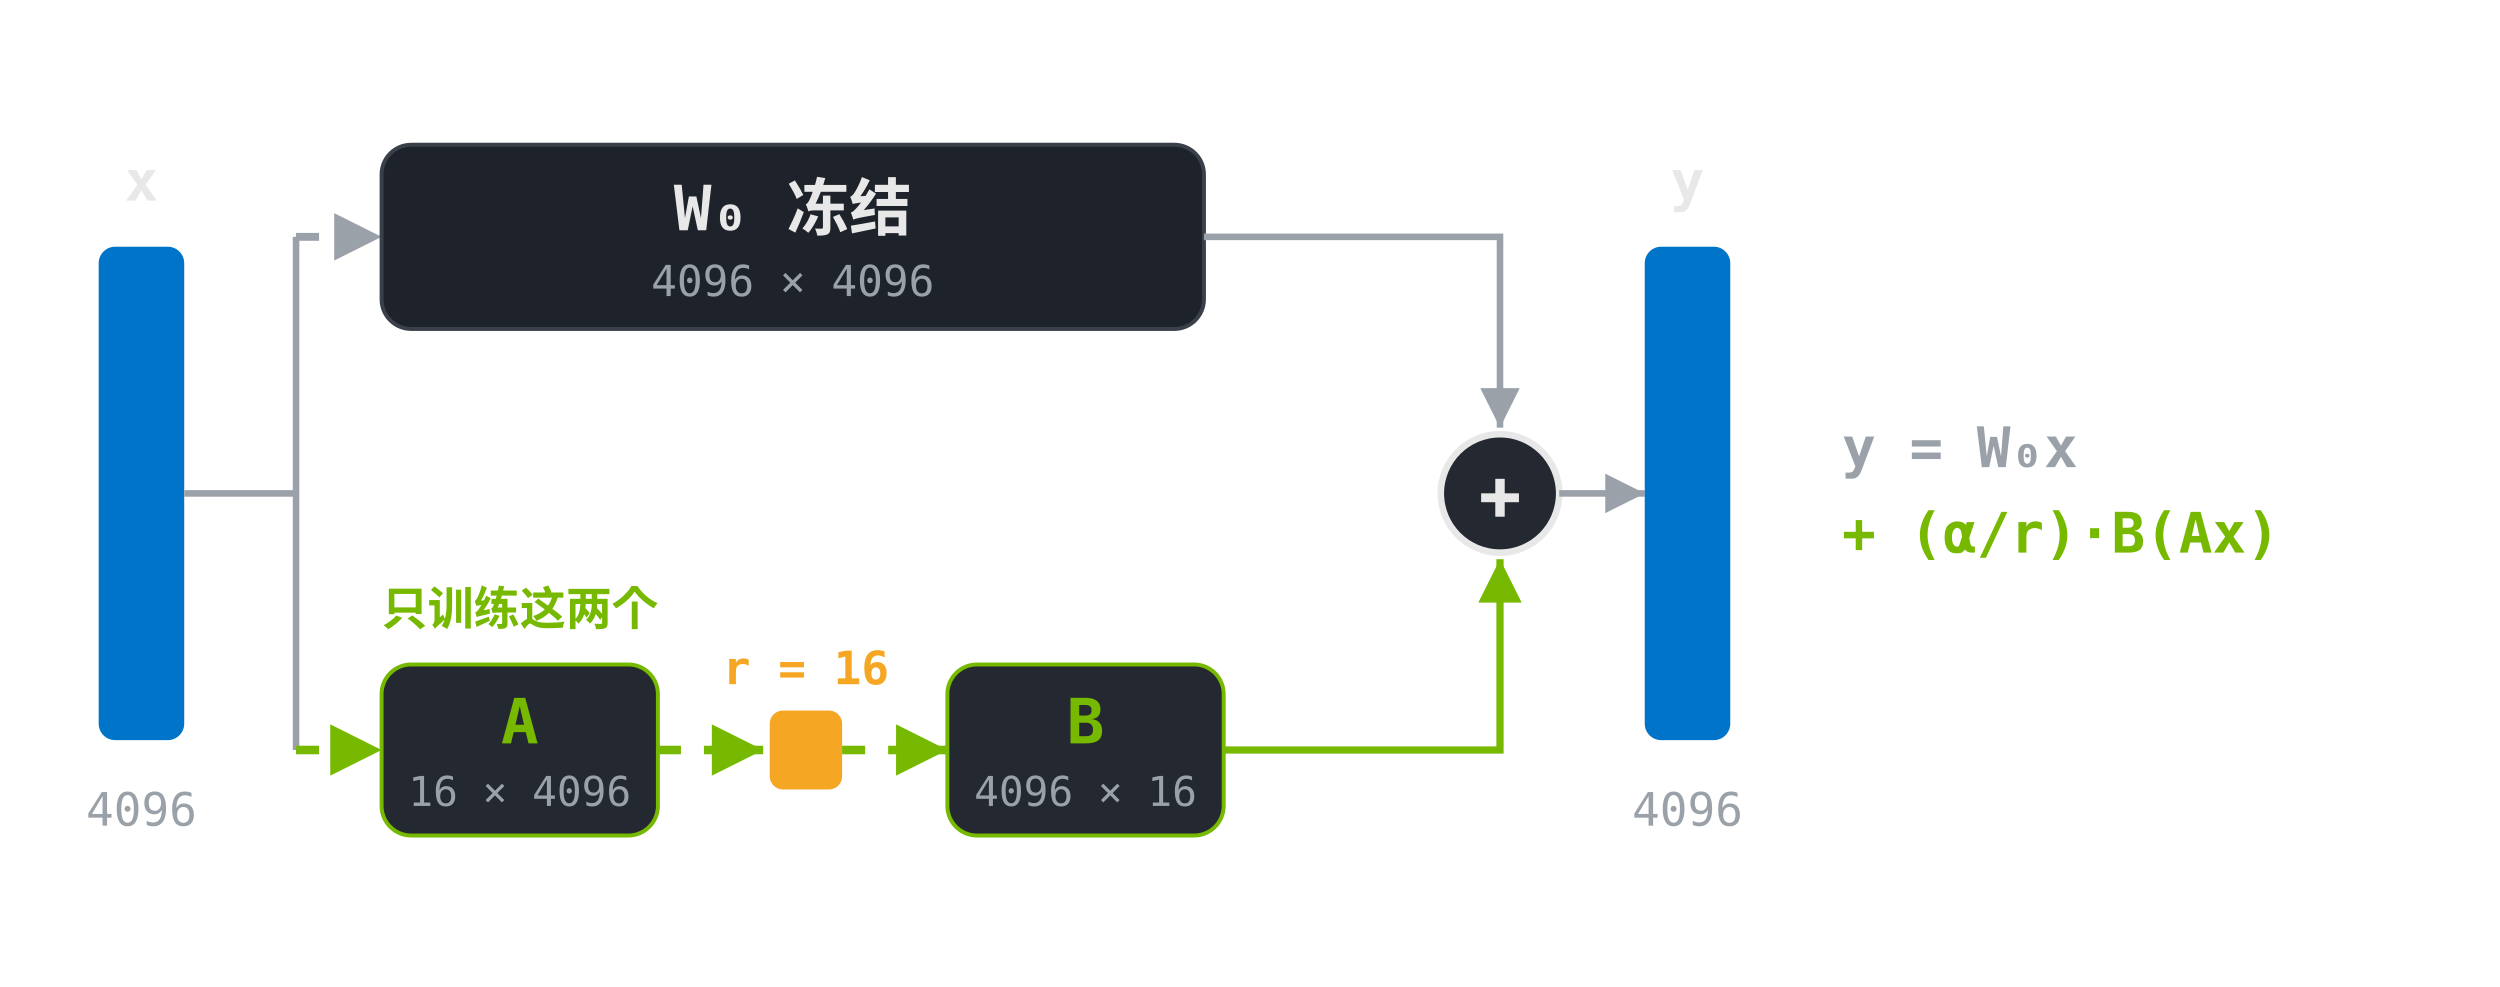
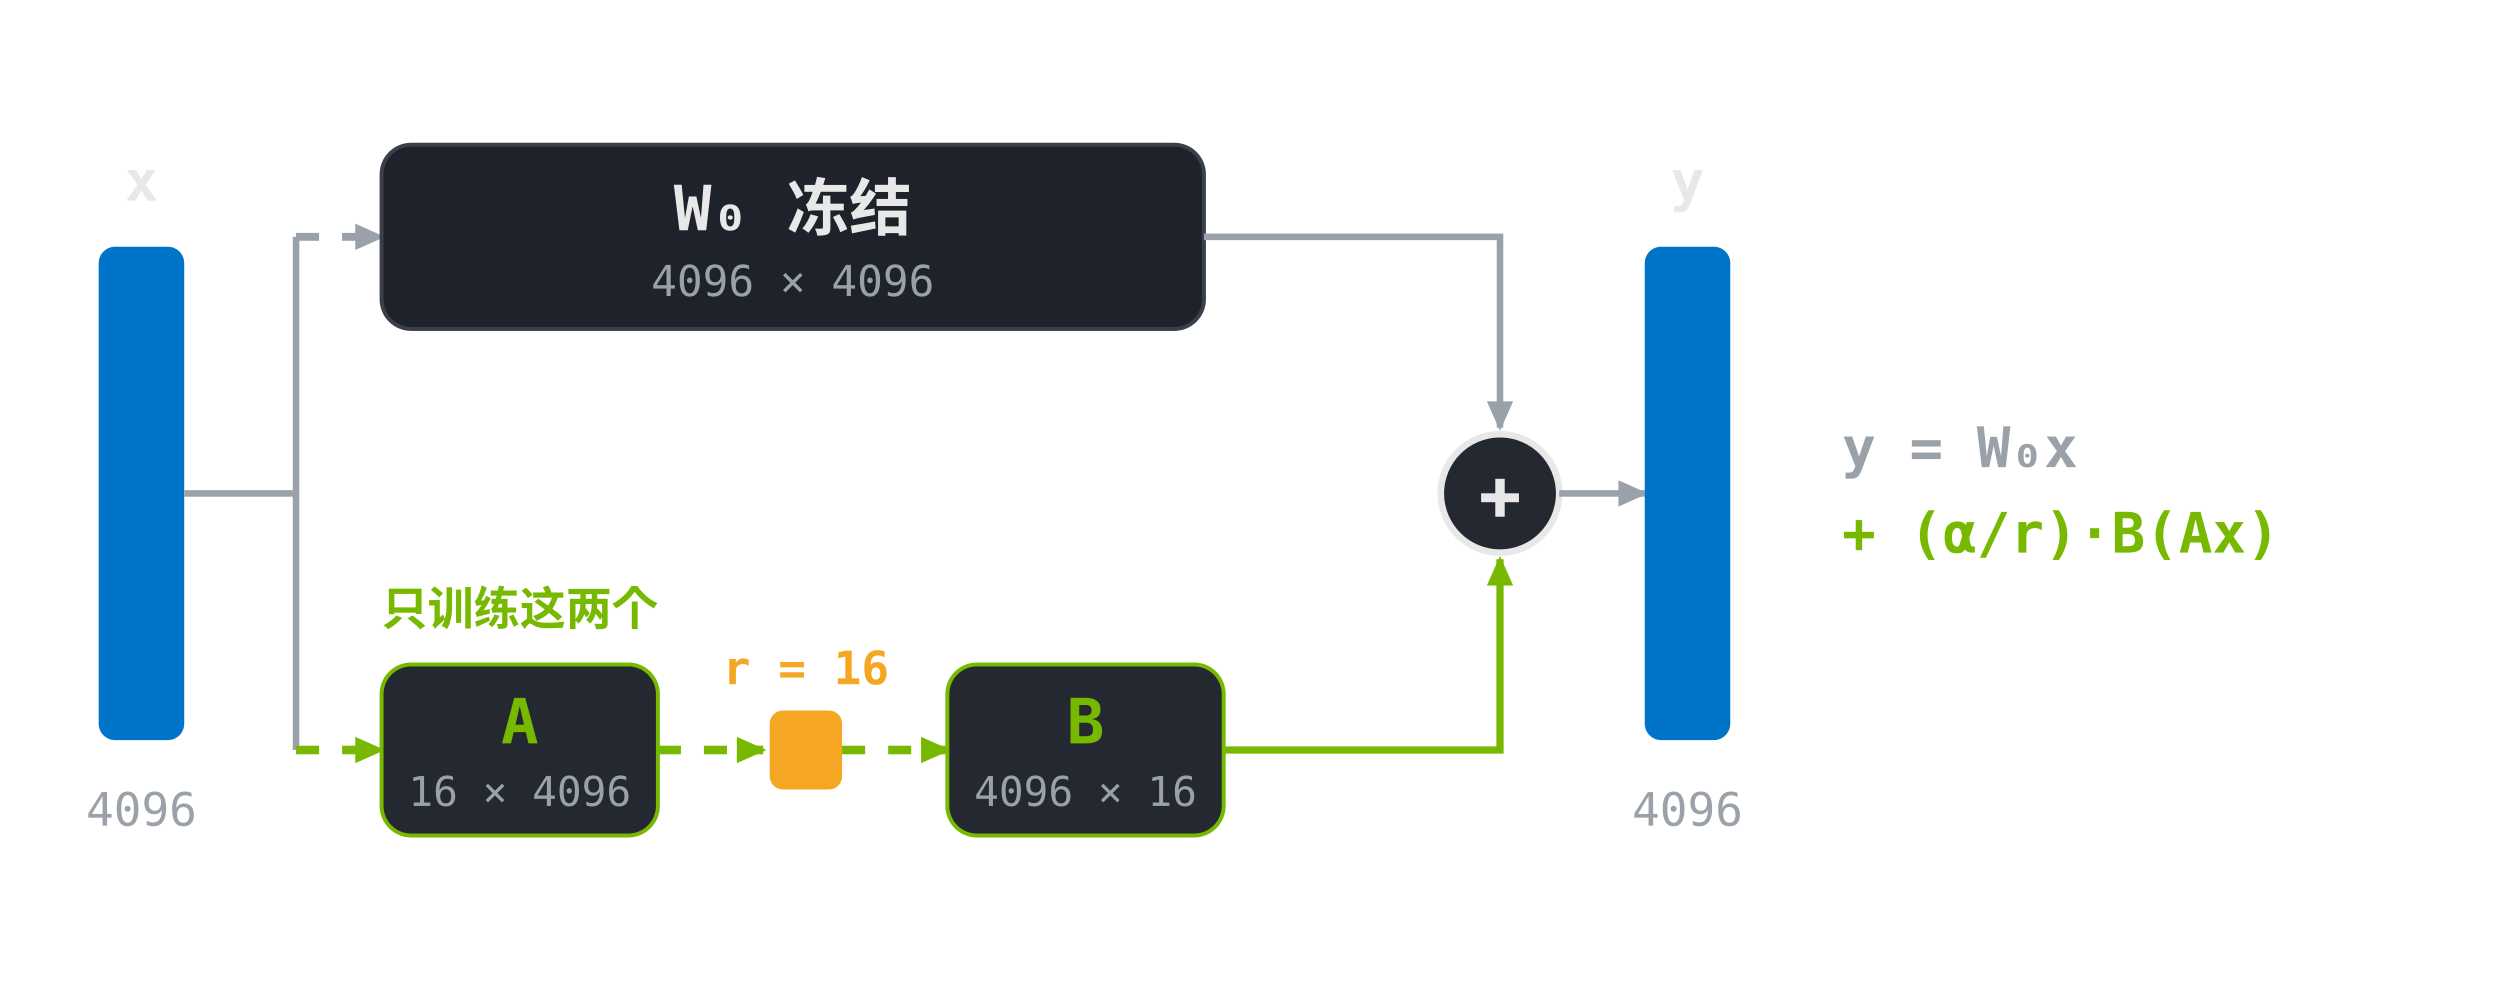
<svg xmlns="http://www.w3.org/2000/svg" viewBox="0 0 760 300" width="760" height="300" role="img" aria-label="LoRA 结构：主路 W0 冻结，旁路 A 降维到 r 再由 B 升维，两路相加">
  <style>.m{font-family:"JetBrains Mono","SF Mono",Menlo,Consolas,monospace}.s{font-family:-apple-system,BlinkMacSystemFont,"Segoe UI","PingFang SC","Noto Sans SC",sans-serif}@keyframes flow{0%{stroke-dashoffset:56}100%{stroke-dashoffset:0}}.fl{stroke-dasharray:7 7;animation:flow 1.5s linear infinite}@keyframes glow{0%,100%{opacity:.45}50%{opacity:1}}.gl{animation:glow 2.4s ease-in-out infinite}@media(prefers-reduced-motion:reduce){.hot,.fl,.gl,.r1,.st,.r2{animation:none}}</style>
  <defs>
-     <marker id="aG" markerWidth="7" markerHeight="7" refX="6" refY="3.5" orient="auto">
-       <path d="M0 .5 6 3.5 0 6.5z" fill="#76B900" />
+     <marker id="aG" markerUnits="userSpaceOnUse" markerWidth="10" markerHeight="10" refX="8" refY="5" orient="auto">
+       <path d="M0 1 9 5 0 9z" fill="#76B900" />
    </marker>
-     <marker id="aS" markerWidth="7" markerHeight="7" refX="6" refY="3.5" orient="auto">
-       <path d="M0 .5 6 3.5 0 6.5z" fill="#9AA1A9" />
+     <marker id="aS" markerUnits="userSpaceOnUse" markerWidth="10" markerHeight="10" refX="8" refY="5" orient="auto">
+       <path d="M0 1 9 5 0 9z" fill="#9AA1A9" />
    </marker>
  </defs>
  <rect x="30" y="75.0" width="26" height="150" rx="5" fill="#0074C8" />
  <text x="43" y="61.0" class="m" font-size="17" fill="#E8E8E8" text-anchor="middle" font-weight="700">x</text>
  <text x="43" y="251.0" class="m" font-size="14" fill="#9AA1A9" text-anchor="middle" font-weight="400">4096</text>
  <path d="M56 150h34" stroke="#9AA1A9" stroke-width="2" />
  <path d="M90 150V72M90 150V228" stroke="#9AA1A9" stroke-width="2" />
  <path class="fl" d="M90 72h26" stroke="#9AA1A9" stroke-width="2.4" marker-end="url(#aS)" />
  <rect x="116" y="44" width="250" height="56" rx="9" fill="#1E222A" stroke="#3A404A" stroke-width="1.2" />
  <text x="241" y="70" class="m" font-size="19" fill="#E8E8E8" text-anchor="middle" font-weight="700">W₀   冻结</text>
  <text x="241" y="90" class="m" font-size="13" fill="#9AA1A9" text-anchor="middle" font-weight="400">4096 × 4096</text>
  <path d="M366 72h90v58" fill="none" stroke="#9AA1A9" stroke-width="2" marker-end="url(#aS)" />
  <path class="fl" d="M90 228h26" stroke="#76B900" stroke-width="2.6" marker-end="url(#aG)" />
  <rect x="116" y="202" width="84" height="52" rx="9" fill="#242830" stroke="#76B900" stroke-width="1.2" />
  <text x="158" y="226" class="m" font-size="19" fill="#76B900" text-anchor="middle" font-weight="700">A</text>
  <text x="158" y="245" class="m" font-size="12.5" fill="#9AA1A9" text-anchor="middle" font-weight="400">16 × 4096</text>
  <path class="fl" d="M200 228h32" stroke="#76B900" stroke-width="2.6" marker-end="url(#aG)" />
  <rect class="gl" x="234" y="216" width="22" height="24" rx="4" fill="#F5A623" />
  <text x="245" y="208" class="m" font-size="14" fill="#F5A623" text-anchor="middle" font-weight="700">r = 16</text>
  <path class="fl" d="M256 228h32" stroke="#76B900" stroke-width="2.6" marker-end="url(#aG)" />
  <rect x="288" y="202" width="84" height="52" rx="9" fill="#242830" stroke="#76B900" stroke-width="1.2" />
  <text x="330" y="226" class="m" font-size="19" fill="#76B900" text-anchor="middle" font-weight="700">B</text>
  <text x="330" y="245" class="m" font-size="12.5" fill="#9AA1A9" text-anchor="middle" font-weight="400">4096 × 16</text>
  <text x="116" y="190" class="s" font-size="14" fill="#76B900" text-anchor="start" font-weight="700">只训练这两个</text>
  <path d="M372 228h84v-58" fill="none" stroke="#76B900" stroke-width="2.2" marker-end="url(#aG)" />
  <circle cx="456" cy="150" r="18" fill="#242830" stroke="#E8E8E8" stroke-width="2" />
  <text x="456" y="158" class="s" font-size="23" fill="#E8E8E8" text-anchor="middle" font-weight="700">+</text>
  <path d="M474 150h26" stroke="#9AA1A9" stroke-width="2" marker-end="url(#aS)" />
  <rect x="500" y="75.0" width="26" height="150" rx="5" fill="#0074C8" />
  <text x="513" y="61.0" class="m" font-size="17" fill="#E8E8E8" text-anchor="middle" font-weight="700">y</text>
  <text x="513" y="251.0" class="m" font-size="14" fill="#9AA1A9" text-anchor="middle" font-weight="400">4096</text>
  <text x="560" y="142" class="m" font-size="17" fill="#9AA1A9" text-anchor="start" font-weight="600">y = W₀x</text>
  <text x="560" y="168" class="m" font-size="17" fill="#76B900" text-anchor="start" font-weight="700">  + (α/r)·B(Ax)</text>
</svg>
